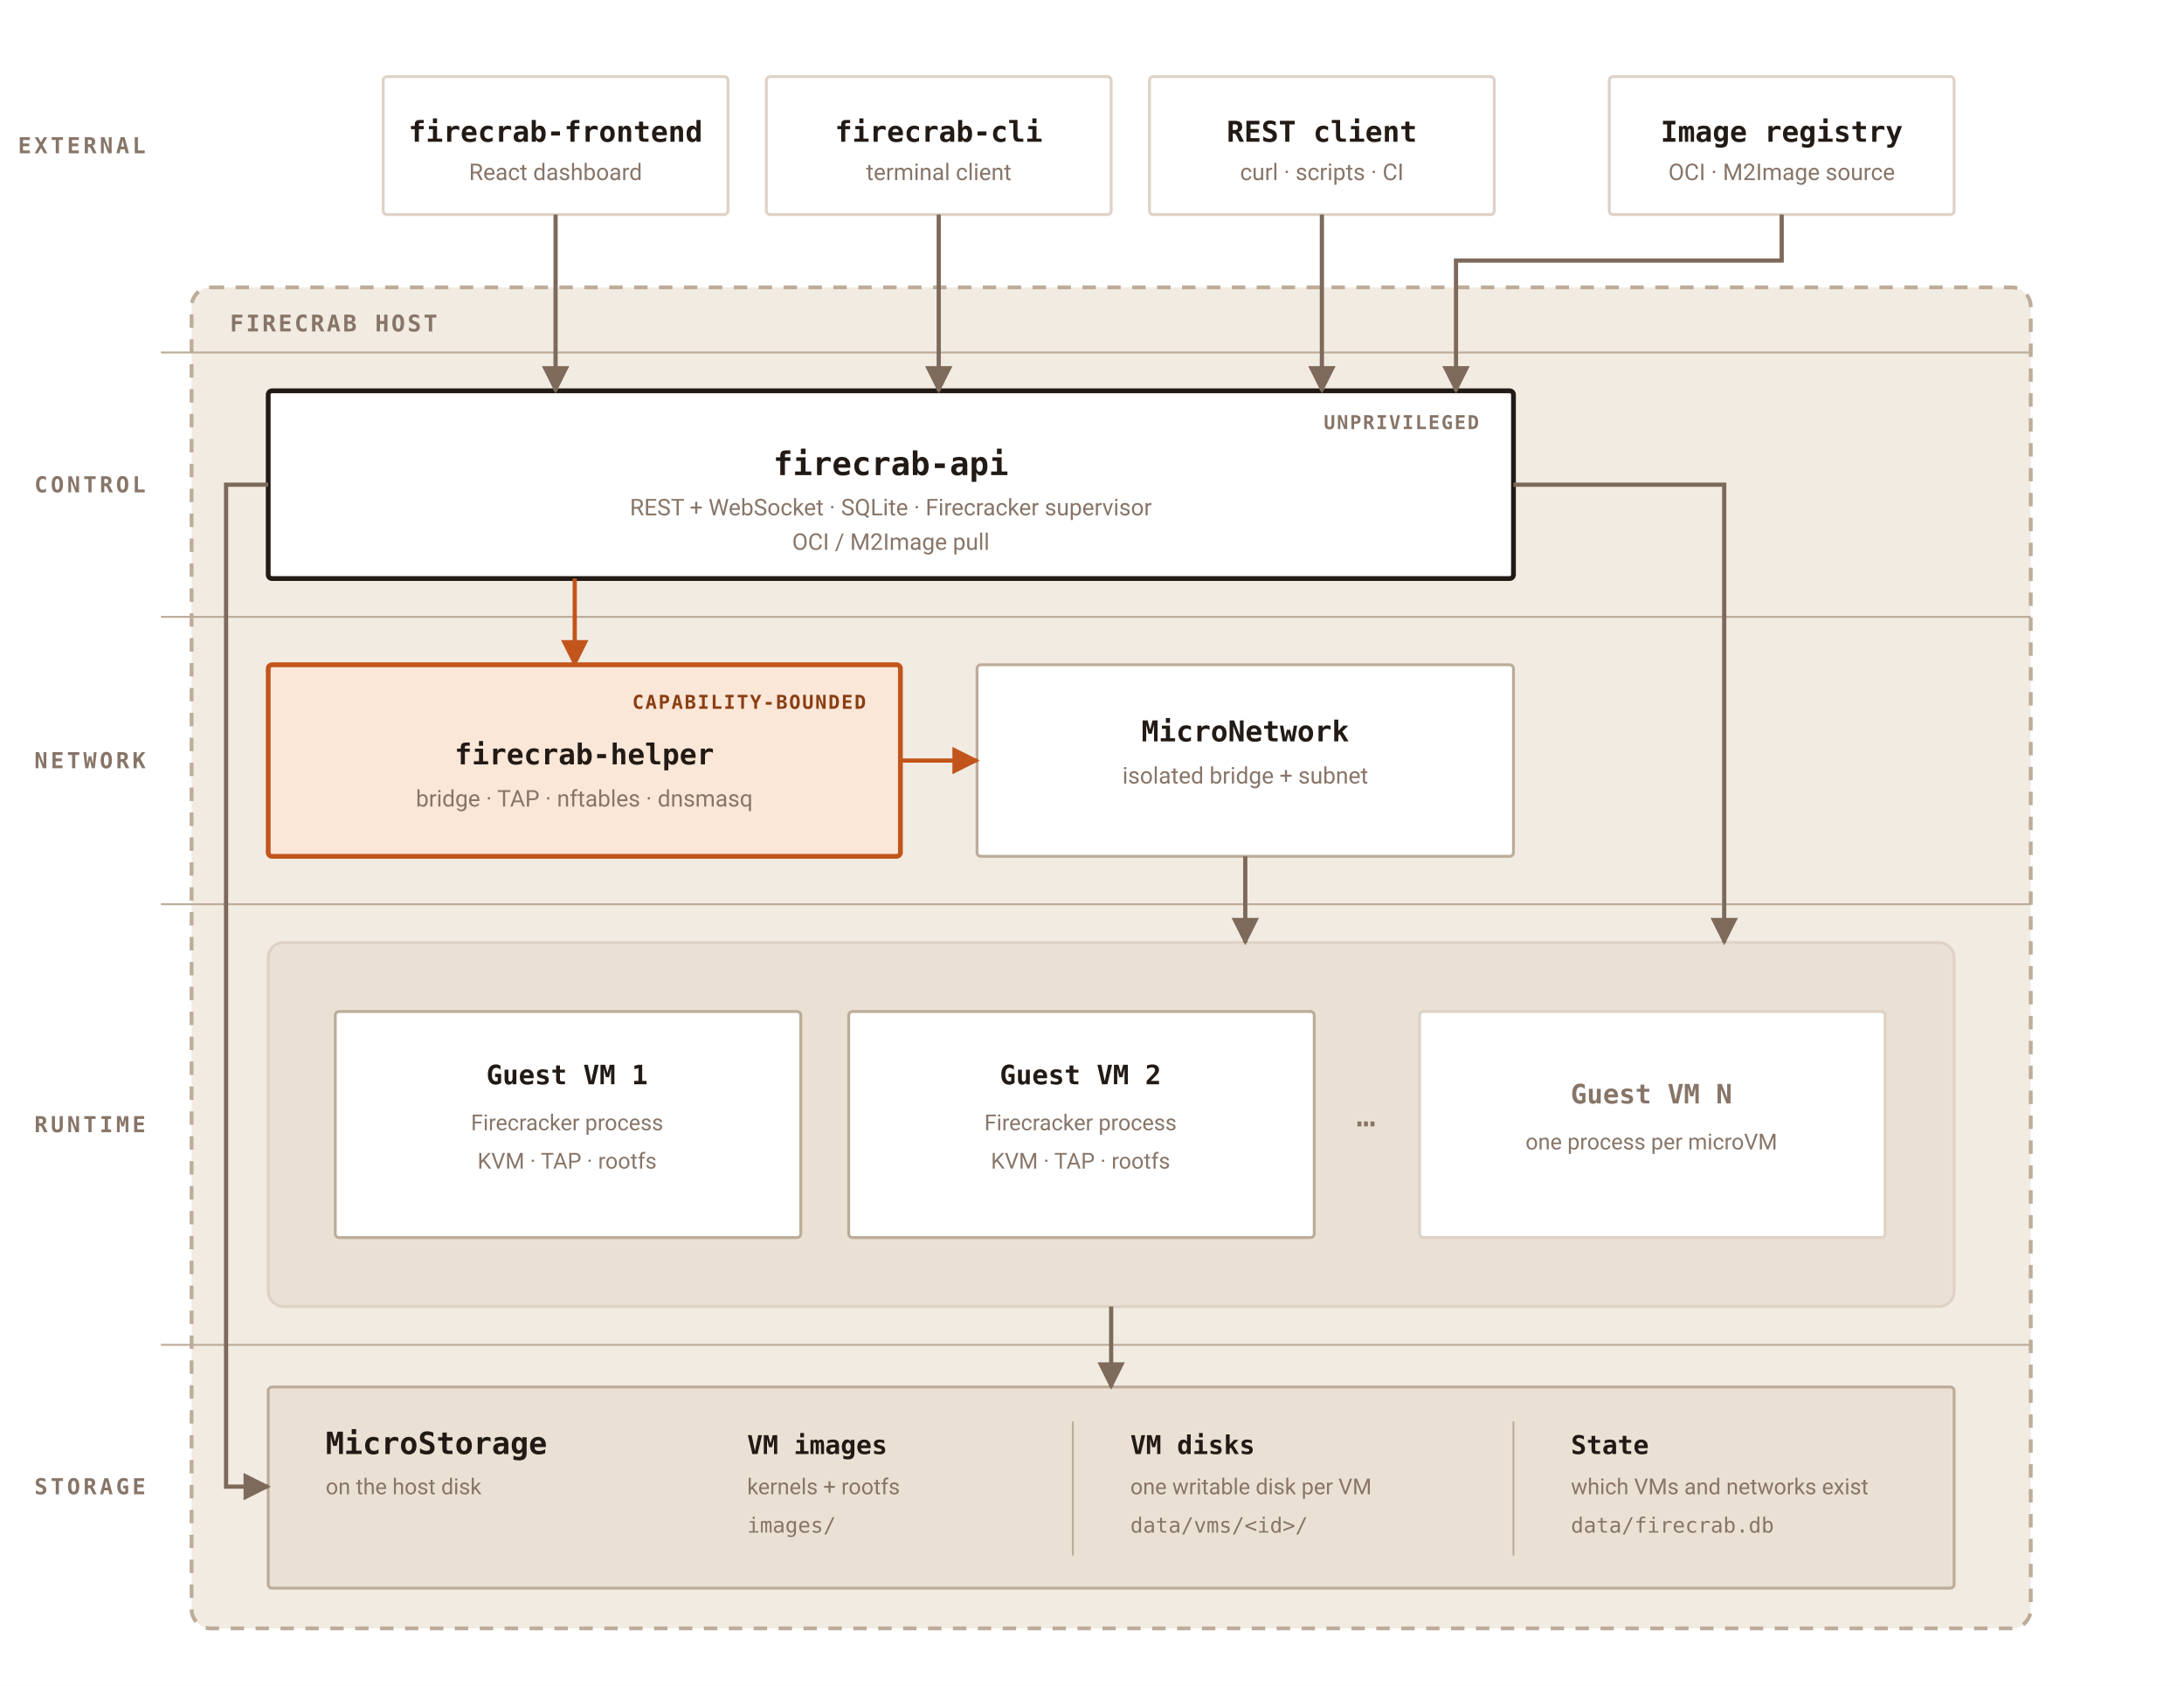
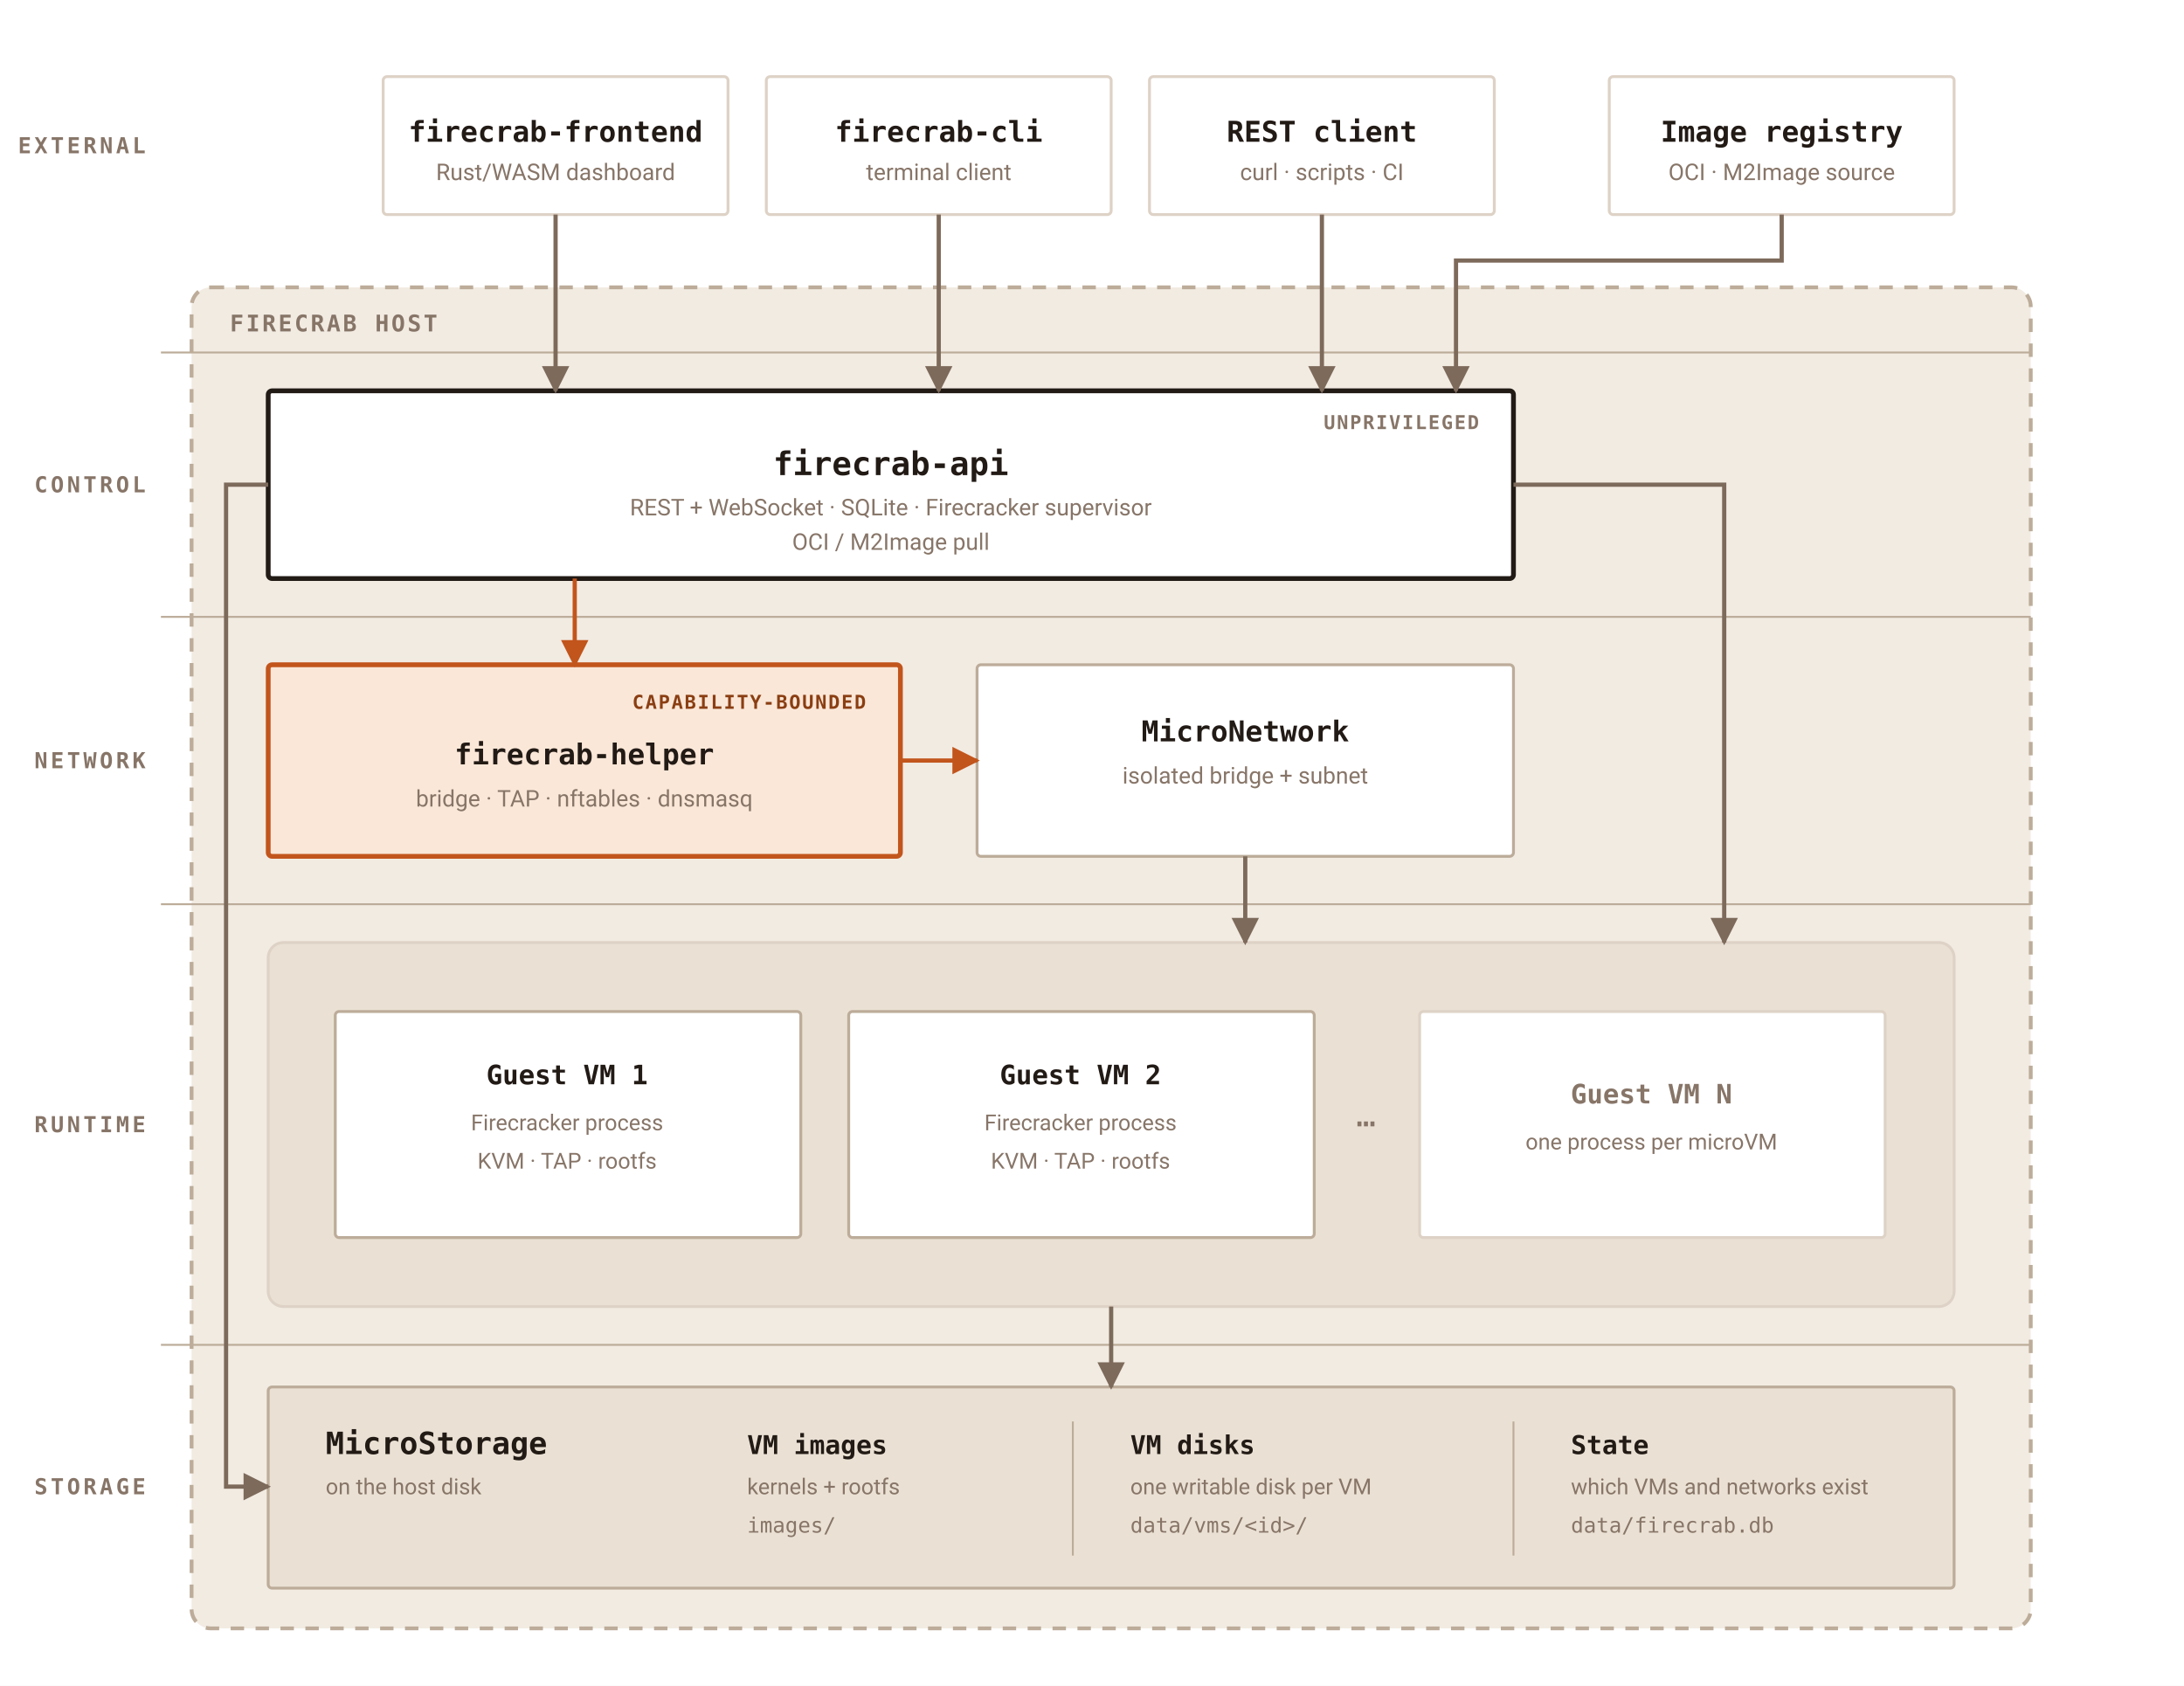
<svg xmlns="http://www.w3.org/2000/svg" viewBox="0 0 1140 880" role="img" aria-label="Firecrab architecture in five stacked layers, read top to bottom. External layer, outside the host: the firecrab-frontend dashboard, firecrab-cli, REST clients, and an image registry holding OCI or M2Image sources. Control layer: firecrab-api, the unprivileged hub every path crosses. Network layer: firecrab-helper, the only privileged capability-bounded process, which provisions MicroNetwork. Runtime layer: identical Firecracker guest microVMs, N of them. Storage layer: MicroStorage on the host disk, holding VM images as kernels and root filesystems, one writable disk per VM, and the state of which VMs and networks exist.">
  <defs>
    <marker id="arrow" viewBox="0 0 10 10" refX="9" refY="5" markerWidth="6.5" markerHeight="6.5" orient="auto">
      <path fill="#7D6A5B" d="M0,0 L10,5 L0,10 Z" />
    </marker>
    <marker id="arrow-accent" viewBox="0 0 10 10" refX="9" refY="5" markerWidth="6.5" markerHeight="6.5" orient="auto">
      <path fill="#C2551C" d="M0,0 L10,5 L0,10 Z" />
    </marker>
  </defs>
  <rect x="0" y="0" width="1140" height="880" fill="#FFFFFF" />
  <rect fill="#F2EBE2" stroke="#BCAC99" stroke-width="2" stroke-dasharray="7 6" x="100" y="150" width="960" height="700" rx="10" />
  <text fill="#877568" font-family="ui-monospace, SFMono-Regular, Menlo, Consolas, monospace" font-size="12" font-weight="600" letter-spacing="1.2" text-anchor="start" x="120" y="173">FIRECRAB HOST</text>
  <line stroke="#BCAC99" stroke-width="1" x1="84" y1="184" x2="1060" y2="184" />
  <line stroke="#BCAC99" stroke-width="1" x1="84" y1="322" x2="1060" y2="322" />
  <line stroke="#BCAC99" stroke-width="1" x1="84" y1="472" x2="1060" y2="472" />
  <line stroke="#BCAC99" stroke-width="1" x1="84" y1="702" x2="1060" y2="702" />
  <text fill="#877568" font-family="ui-monospace, SFMono-Regular, Menlo, Consolas, monospace" font-size="11.5" font-weight="600" letter-spacing="1.6" text-anchor="end" x="76" y="80">EXTERNAL</text>
  <text fill="#877568" font-family="ui-monospace, SFMono-Regular, Menlo, Consolas, monospace" font-size="11.5" font-weight="600" letter-spacing="1.6" text-anchor="end" x="76" y="257">CONTROL</text>
  <text fill="#877568" font-family="ui-monospace, SFMono-Regular, Menlo, Consolas, monospace" font-size="11.5" font-weight="600" letter-spacing="1.6" text-anchor="end" x="76" y="401">NETWORK</text>
  <text fill="#877568" font-family="ui-monospace, SFMono-Regular, Menlo, Consolas, monospace" font-size="11.5" font-weight="600" letter-spacing="1.6" text-anchor="end" x="76" y="591">RUNTIME</text>
  <text fill="#877568" font-family="ui-monospace, SFMono-Regular, Menlo, Consolas, monospace" font-size="11.5" font-weight="600" letter-spacing="1.6" text-anchor="end" x="76" y="780">STORAGE</text>
  <rect fill="#FFFFFF" stroke="#DED2C6" stroke-width="1.5" x="200" y="40" width="180" height="72" rx="2" />
  <text fill="#221A15" font-family="ui-monospace, SFMono-Regular, Menlo, Consolas, monospace" font-size="15" font-weight="600" text-anchor="middle" x="290" y="74">firecrab-frontend</text>
-   <text fill="#877568" font-family="system-ui, -apple-system, 'Segoe UI', Roboto, Helvetica, Arial, sans-serif" font-size="12" text-anchor="middle" x="290" y="94">React dashboard</text>
+   <text fill="#877568" font-family="system-ui, -apple-system, 'Segoe UI', Roboto, Helvetica, Arial, sans-serif" font-size="12" text-anchor="middle" x="290" y="94">Rust/WASM dashboard</text>
  <rect fill="#FFFFFF" stroke="#DED2C6" stroke-width="1.5" x="400" y="40" width="180" height="72" rx="2" />
  <text fill="#221A15" font-family="ui-monospace, SFMono-Regular, Menlo, Consolas, monospace" font-size="15" font-weight="600" text-anchor="middle" x="490" y="74">firecrab-cli</text>
  <text fill="#877568" font-family="system-ui, -apple-system, 'Segoe UI', Roboto, Helvetica, Arial, sans-serif" font-size="12" text-anchor="middle" x="490" y="94">terminal client</text>
  <rect fill="#FFFFFF" stroke="#DED2C6" stroke-width="1.5" x="600" y="40" width="180" height="72" rx="2" />
  <text fill="#221A15" font-family="ui-monospace, SFMono-Regular, Menlo, Consolas, monospace" font-size="15" font-weight="600" text-anchor="middle" x="690" y="74">REST client</text>
  <text fill="#877568" font-family="system-ui, -apple-system, 'Segoe UI', Roboto, Helvetica, Arial, sans-serif" font-size="12" text-anchor="middle" x="690" y="94">curl · scripts · CI</text>
  <rect fill="#FFFFFF" stroke="#DED2C6" stroke-width="1.5" x="840" y="40" width="180" height="72" rx="2" />
  <text fill="#221A15" font-family="ui-monospace, SFMono-Regular, Menlo, Consolas, monospace" font-size="15" font-weight="600" text-anchor="middle" x="930" y="74">Image registry</text>
  <text fill="#877568" font-family="system-ui, -apple-system, 'Segoe UI', Roboto, Helvetica, Arial, sans-serif" font-size="12" text-anchor="middle" x="930" y="94">OCI · M2Image source</text>
  <rect fill="#FFFFFF" stroke="#221A15" stroke-width="2.5" x="140" y="204" width="650" height="98" rx="2" />
  <text fill="#877568" font-family="ui-monospace, SFMono-Regular, Menlo, Consolas, monospace" font-size="10" font-weight="600" letter-spacing="0.8" text-anchor="end" x="772" y="224">UNPRIVILEGED</text>
  <text fill="#221A15" font-family="ui-monospace, SFMono-Regular, Menlo, Consolas, monospace" font-size="17" font-weight="600" text-anchor="middle" x="465" y="248">firecrab-api</text>
  <text fill="#877568" font-family="system-ui, -apple-system, 'Segoe UI', Roboto, Helvetica, Arial, sans-serif" font-size="12" text-anchor="middle" x="465" y="269">REST + WebSocket · SQLite · Firecracker supervisor</text>
  <text fill="#877568" font-family="system-ui, -apple-system, 'Segoe UI', Roboto, Helvetica, Arial, sans-serif" font-size="12" text-anchor="middle" x="465" y="287">OCI / M2Image pull</text>
  <rect fill="#FAE7D8" stroke="#C2551C" stroke-width="2.5" x="140" y="347" width="330" height="100" rx="2" />
  <text fill="#8A3E12" font-family="ui-monospace, SFMono-Regular, Menlo, Consolas, monospace" font-size="10" font-weight="600" letter-spacing="0.8" text-anchor="end" x="452" y="370">CAPABILITY‑BOUNDED</text>
  <text fill="#221A15" font-family="ui-monospace, SFMono-Regular, Menlo, Consolas, monospace" font-size="15" font-weight="600" text-anchor="middle" x="305" y="399">firecrab-helper</text>
  <text fill="#877568" font-family="system-ui, -apple-system, 'Segoe UI', Roboto, Helvetica, Arial, sans-serif" font-size="12" text-anchor="middle" x="305" y="421">bridge · TAP · nftables · dnsmasq</text>
  <rect fill="#FFFFFF" stroke="#BCAC99" stroke-width="1.5" x="510" y="347" width="280" height="100" rx="2" />
  <text fill="#221A15" font-family="ui-monospace, SFMono-Regular, Menlo, Consolas, monospace" font-size="15" font-weight="600" text-anchor="middle" x="650" y="387">MicroNetwork</text>
  <text fill="#877568" font-family="system-ui, -apple-system, 'Segoe UI', Roboto, Helvetica, Arial, sans-serif" font-size="12" text-anchor="middle" x="650" y="409">isolated bridge + subnet</text>
  <rect fill="#EAE1D4" stroke="#DED2C6" stroke-width="1.5" x="140" y="492" width="880" height="190" rx="8" />
  <rect fill="#FFFFFF" stroke="#BCAC99" stroke-width="1.5" x="175" y="528" width="243" height="118" rx="2" />
  <text fill="#221A15" font-family="ui-monospace, SFMono-Regular, Menlo, Consolas, monospace" font-size="14" font-weight="600" text-anchor="middle" x="296" y="566">Guest VM 1</text>
  <text fill="#877568" font-family="system-ui, -apple-system, 'Segoe UI', Roboto, Helvetica, Arial, sans-serif" font-size="11.5" text-anchor="middle" x="296" y="590">Firecracker process</text>
  <text fill="#877568" font-family="system-ui, -apple-system, 'Segoe UI', Roboto, Helvetica, Arial, sans-serif" font-size="11.5" text-anchor="middle" x="296" y="610">KVM · TAP · rootfs</text>
  <rect fill="#FFFFFF" stroke="#BCAC99" stroke-width="1.5" x="443" y="528" width="243" height="118" rx="2" />
  <text fill="#221A15" font-family="ui-monospace, SFMono-Regular, Menlo, Consolas, monospace" font-size="14" font-weight="600" text-anchor="middle" x="564" y="566">Guest VM 2</text>
  <text fill="#877568" font-family="system-ui, -apple-system, 'Segoe UI', Roboto, Helvetica, Arial, sans-serif" font-size="11.5" text-anchor="middle" x="564" y="590">Firecracker process</text>
  <text fill="#877568" font-family="system-ui, -apple-system, 'Segoe UI', Roboto, Helvetica, Arial, sans-serif" font-size="11.5" text-anchor="middle" x="564" y="610">KVM · TAP · rootfs</text>
  <text fill="#877568" font-family="ui-monospace, SFMono-Regular, Menlo, Consolas, monospace" font-size="17" text-anchor="middle" x="713" y="592">⋯</text>
  <rect fill="#FFFFFF" stroke="#DED2C6" stroke-width="1.5" x="741" y="528" width="243" height="118" rx="2" />
  <text fill="#877568" font-family="ui-monospace, SFMono-Regular, Menlo, Consolas, monospace" font-size="14" font-weight="600" text-anchor="middle" x="862" y="576">Guest VM N</text>
  <text fill="#877568" font-family="system-ui, -apple-system, 'Segoe UI', Roboto, Helvetica, Arial, sans-serif" font-size="11.5" text-anchor="middle" x="862" y="600">one process per microVM</text>
  <rect fill="#EAE1D4" stroke="#BCAC99" stroke-width="1.5" x="140" y="724" width="880" height="105" rx="2" />
  <text fill="#221A15" font-family="ui-monospace, SFMono-Regular, Menlo, Consolas, monospace" font-size="16" font-weight="600" text-anchor="start" x="170" y="759">MicroStorage</text>
  <text fill="#877568" font-family="system-ui, -apple-system, 'Segoe UI', Roboto, Helvetica, Arial, sans-serif" font-size="11.5" text-anchor="start" x="170" y="780">on the host disk</text>
  <line stroke="#BCAC99" stroke-width="1" x1="560" y1="742" x2="560" y2="812" />
  <line stroke="#BCAC99" stroke-width="1" x1="790" y1="742" x2="790" y2="812" />
  <text fill="#221A15" font-family="ui-monospace, SFMono-Regular, Menlo, Consolas, monospace" font-size="13.5" font-weight="600" text-anchor="start" x="390" y="759">VM images</text>
  <text fill="#877568" font-family="system-ui, -apple-system, 'Segoe UI', Roboto, Helvetica, Arial, sans-serif" font-size="11.5" text-anchor="start" x="390" y="780">kernels + rootfs</text>
  <text fill="#877568" font-family="ui-monospace, SFMono-Regular, Menlo, Consolas, monospace" font-size="11" text-anchor="start" x="390" y="800">images/</text>
  <text fill="#221A15" font-family="ui-monospace, SFMono-Regular, Menlo, Consolas, monospace" font-size="13.5" font-weight="600" text-anchor="start" x="590" y="759">VM disks</text>
  <text fill="#877568" font-family="system-ui, -apple-system, 'Segoe UI', Roboto, Helvetica, Arial, sans-serif" font-size="11.5" text-anchor="start" x="590" y="780">one writable disk per VM</text>
  <text fill="#877568" font-family="ui-monospace, SFMono-Regular, Menlo, Consolas, monospace" font-size="11" text-anchor="start" x="590" y="800">data/vms/&lt;id&gt;/</text>
  <text fill="#221A15" font-family="ui-monospace, SFMono-Regular, Menlo, Consolas, monospace" font-size="13.5" font-weight="600" text-anchor="start" x="820" y="759">State</text>
  <text fill="#877568" font-family="system-ui, -apple-system, 'Segoe UI', Roboto, Helvetica, Arial, sans-serif" font-size="11.5" text-anchor="start" x="820" y="780">which VMs and networks exist</text>
  <text fill="#877568" font-family="ui-monospace, SFMono-Regular, Menlo, Consolas, monospace" font-size="11" text-anchor="start" x="820" y="800">data/firecrab.db</text>
  <path fill="none" stroke="#7D6A5B" stroke-width="2.2" marker-end="url(#arrow)" d="M290,112 L290,204" />
  <path fill="none" stroke="#7D6A5B" stroke-width="2.2" marker-end="url(#arrow)" d="M490,112 L490,204" />
  <path fill="none" stroke="#7D6A5B" stroke-width="2.2" marker-end="url(#arrow)" d="M690,112 L690,204" />
  <path fill="none" stroke="#7D6A5B" stroke-width="2.2" marker-end="url(#arrow)" d="M930,112 L930,136 L760,136 L760,204" />
  <path fill="none" stroke="#C2551C" stroke-width="2.2" marker-end="url(#arrow-accent)" d="M300,302 L300,347" />
  <path fill="none" stroke="#C2551C" stroke-width="2.2" marker-end="url(#arrow-accent)" d="M470,397 L510,397" />
  <path fill="none" stroke="#7D6A5B" stroke-width="2.2" marker-end="url(#arrow)" d="M650,447 L650,492" />
  <path fill="none" stroke="#7D6A5B" stroke-width="2.2" marker-end="url(#arrow)" d="M790,253 L900,253 L900,492" />
  <path fill="none" stroke="#7D6A5B" stroke-width="2.2" marker-end="url(#arrow)" d="M140,253 L118,253 L118,776 L140,776" />
  <path fill="none" stroke="#7D6A5B" stroke-width="2.2" marker-end="url(#arrow)" d="M580,682 L580,724" />
</svg>
